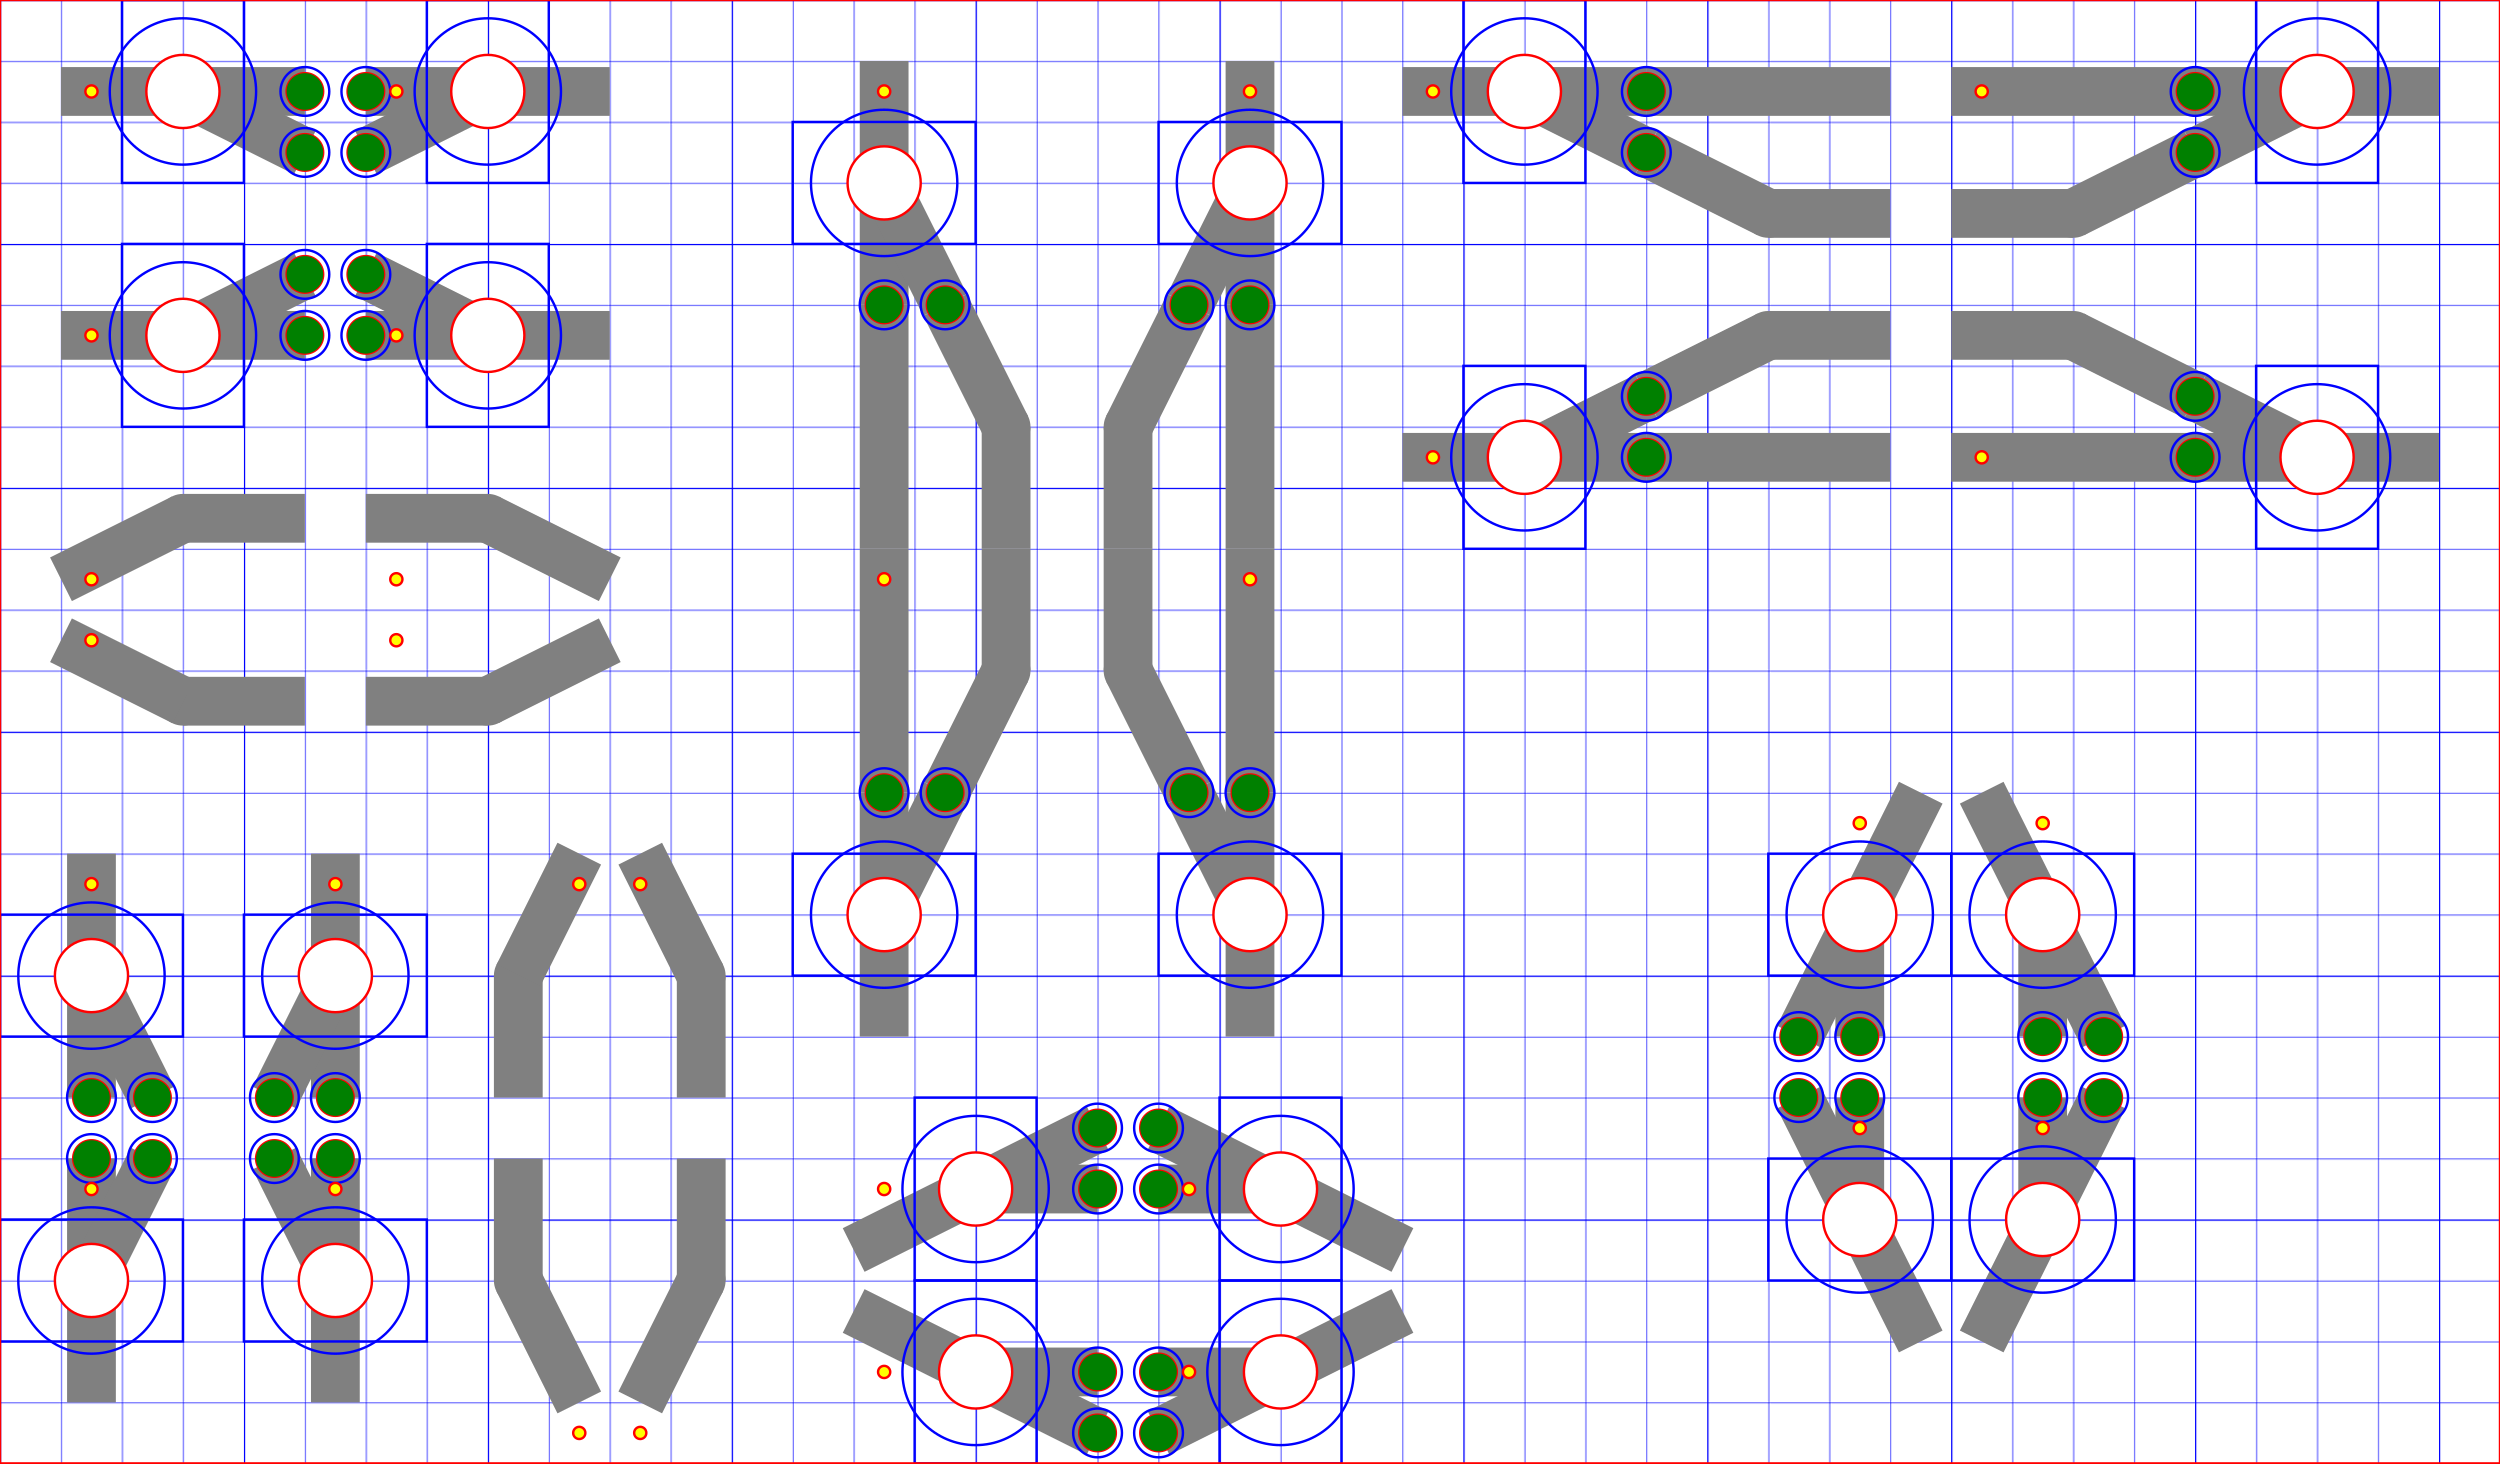
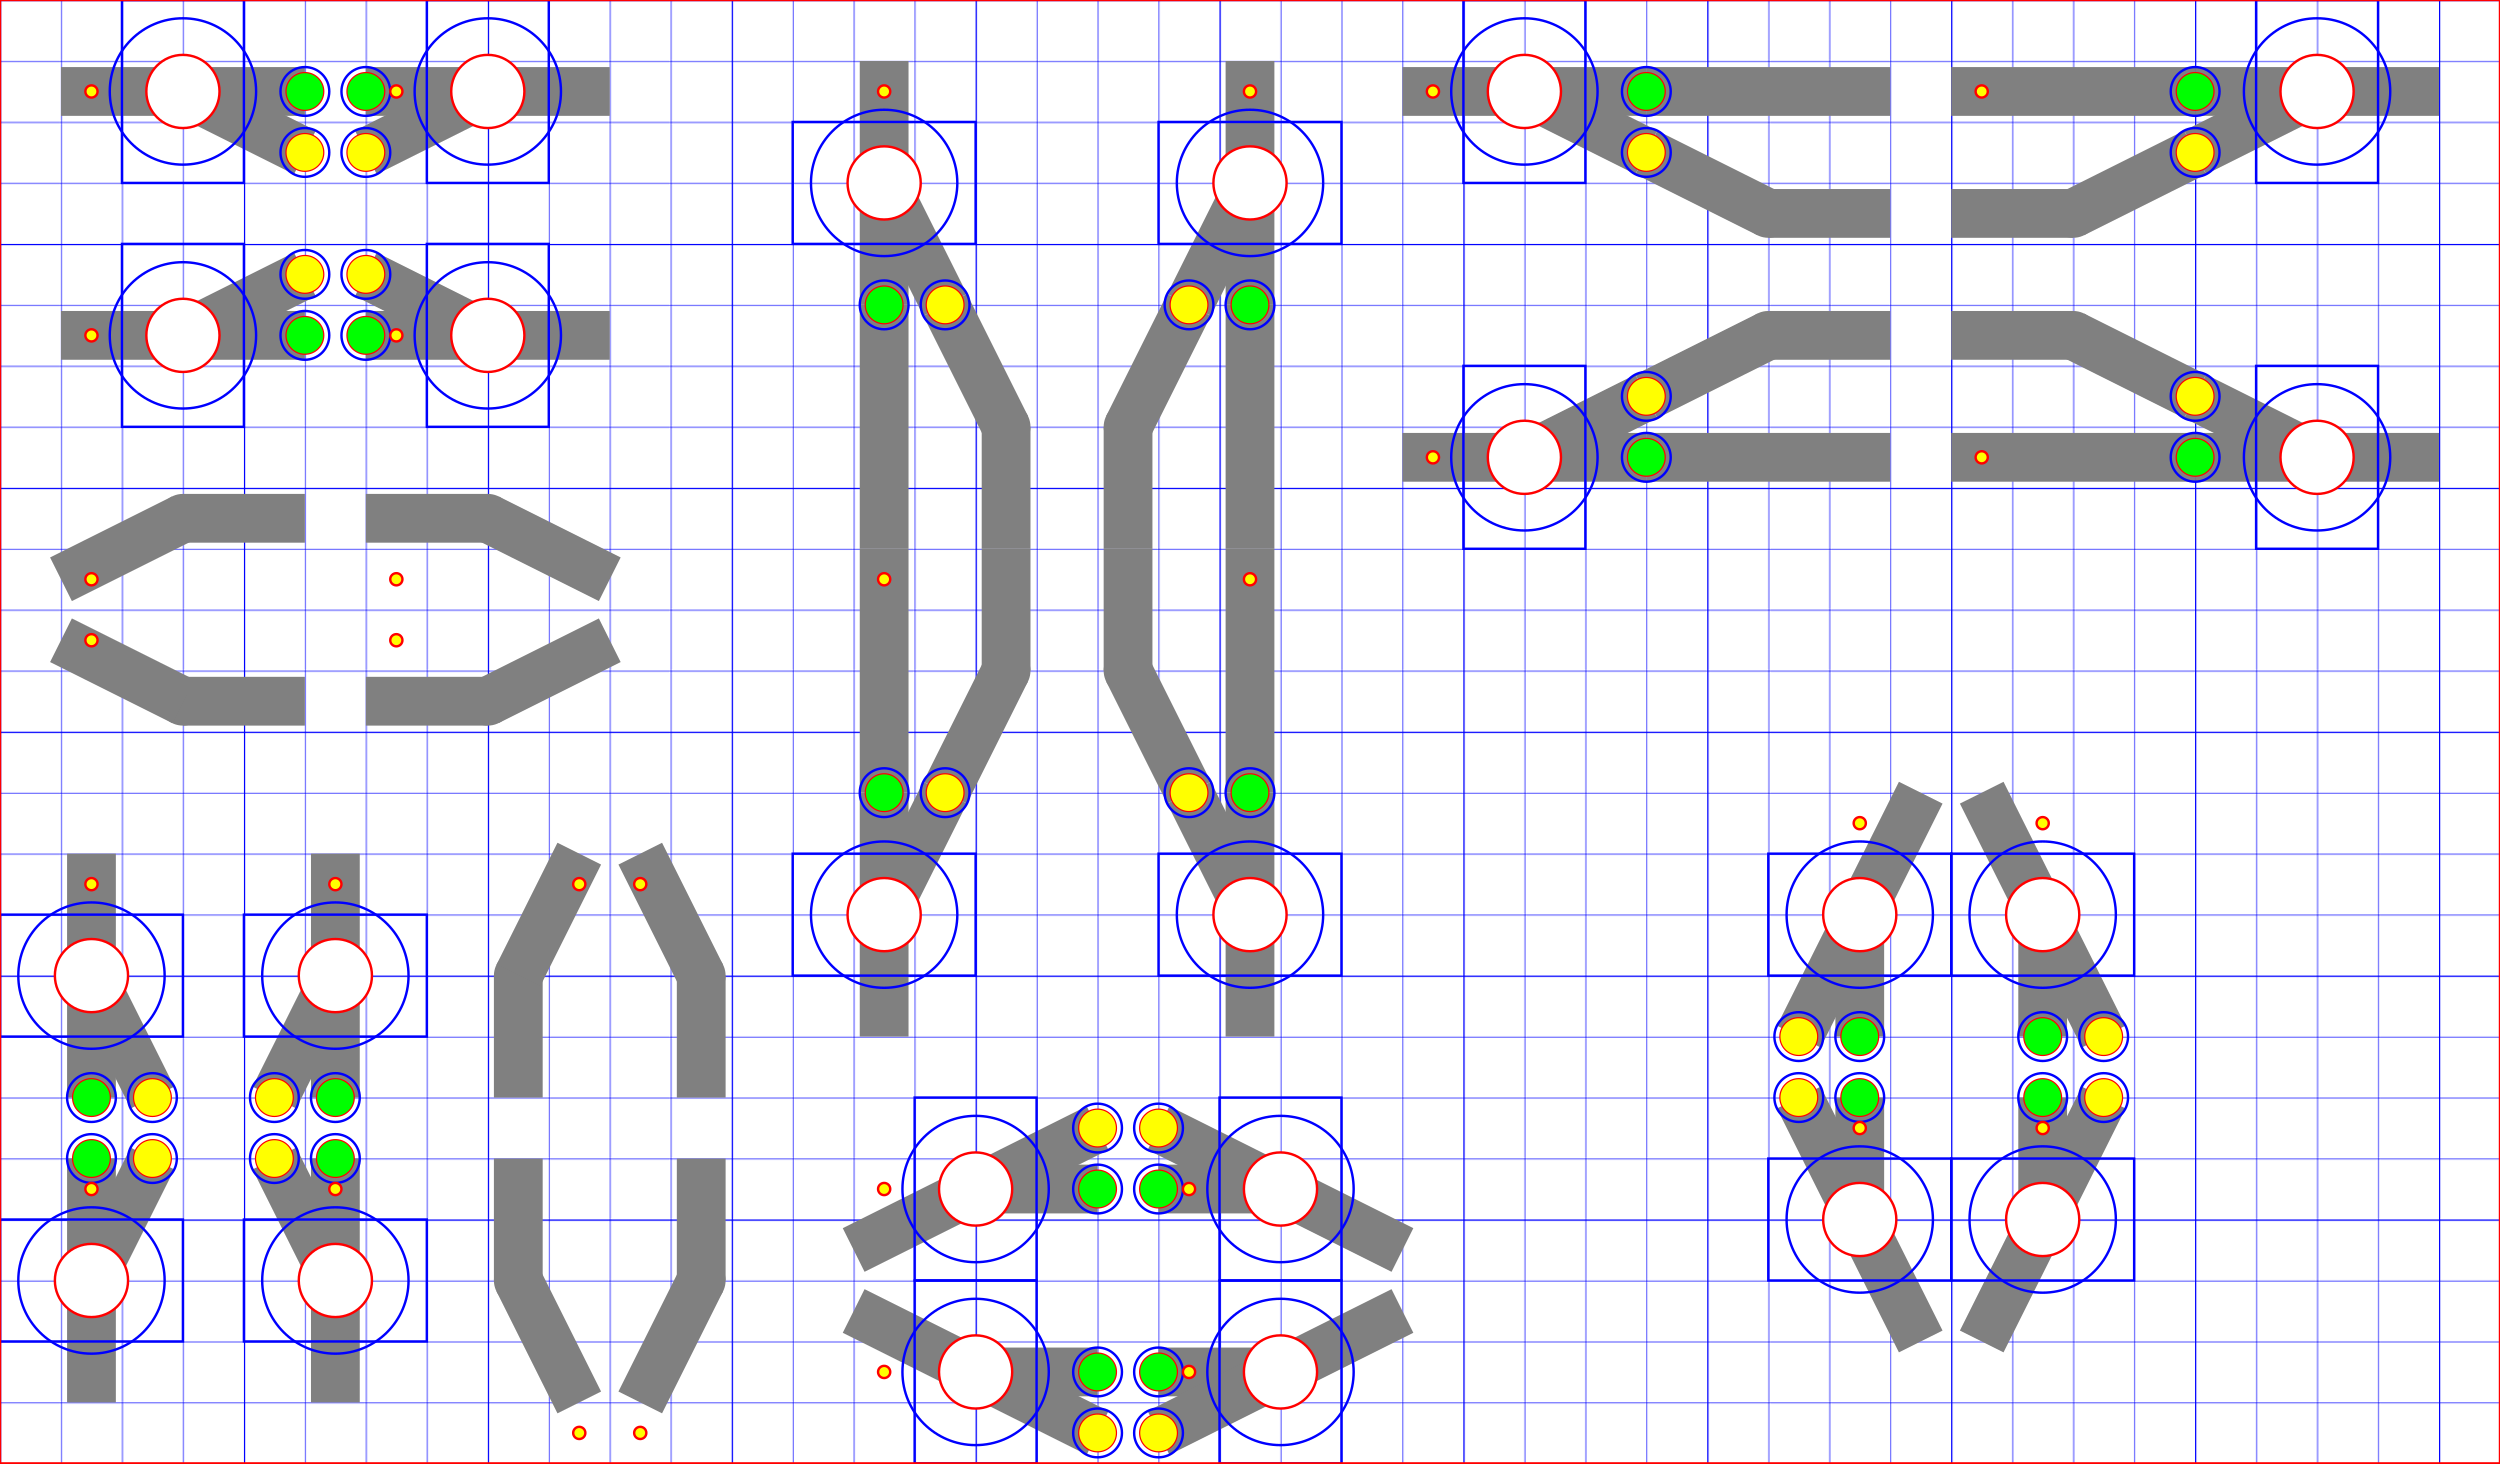
<svg xmlns="http://www.w3.org/2000/svg" baseProfile="full" height="12.0cm" version="1.1" viewBox="0,0,205,120" width="20.5cm">
  <defs>
    <pattern height="5" id="id3" patternUnits="userSpaceOnUse" width="5">
      <path d="M 5 0 L 0 0 0 5" fill="none" stroke="rgb(0%,0%,100%)" stroke-width="0.1" />
    </pattern>
    <pattern height="20" id="id4" patternUnits="userSpaceOnUse" width="20">
      <rect fill="url(#id3) none" height="20" width="20" x="0" y="0" />
      <path d="M 20 0 L 0 0 0 20" fill="none" stroke="rgb(0%,0%,100%)" stroke-width="0.2" />
    </pattern>
  </defs>
  <g>
    <rect fill="white" height="120" width="205" x="0" y="0" />
    <rect fill="url(#id4) none" height="120" width="205" x="0" y="0" />
  </g>
  <g>
+     <polyline fill="gray" points="24.106,20.711 14.106,25.711 15.894,29.289 25.894,24.289 24.106,20.711" stroke="none" />
    <polyline fill="gray" points="25,25.5 5,25.5 5,29.5 25,29.5 25,25.5" stroke="none" />
-     <polyline fill="gray" points="24.106,20.711 14.106,25.711 15.894,29.289 25.894,24.289 24.106,20.711" stroke="none" />
    <circle cx="15" cy="27.5" fill="white" r="3.0" />
+     <polyline fill="gray" points="25.894,10.711 15.894,5.711 14.106,9.289 24.106,14.289 25.894,10.711" stroke="none" />
    <polyline fill="gray" points="25,5.5 5,5.5 5,9.5 25,9.5 25,5.5" stroke="none" />
-     <polyline fill="gray" points="25.894,10.711 15.894,5.711 14.106,9.289 24.106,14.289 25.894,10.711" stroke="none" />
    <circle cx="15" cy="7.5" fill="white" r="3.0" />
+     <polyline fill="gray" points="29.106,24.289 39.106,29.289 40.894,25.711 30.894,20.711 29.106,24.289" stroke="none" />
    <polyline fill="gray" points="30,25.5 50,25.5 50,29.5 30,29.5 30,25.5" stroke="none" />
-     <polyline fill="gray" points="29.106,24.289 39.106,29.289 40.894,25.711 30.894,20.711 29.106,24.289" stroke="none" />
    <circle cx="40" cy="27.5" fill="white" r="3.0" />
+     <polyline fill="gray" points="30.894,14.289 40.894,9.289 39.106,5.711 29.106,10.711 30.894,14.289" stroke="none" />
    <polyline fill="gray" points="30,5.5 50,5.5 50,9.5 30,9.5 30,5.5" stroke="none" />
-     <polyline fill="gray" points="30.894,14.289 40.894,9.289 39.106,5.711 29.106,10.711 30.894,14.289" stroke="none" />
    <circle cx="40" cy="7.5" fill="white" r="3.0" />
    <circle cx="15" cy="42.5" fill="gray" r="2.0" />
    <polyline fill="gray" points="25,40.5 15,40.5 15,44.5 25,44.5 25,40.5" stroke="none" />
    <polyline fill="gray" points="14.106,40.711 4.106,45.711 5.894,49.289 15.894,44.289 14.106,40.711" stroke="none" />
    <circle cx="40" cy="42.5" fill="gray" r="2.0" />
    <polyline fill="gray" points="30,40.5 40,40.5 40,44.5 30,44.5 30,40.5" stroke="none" />
    <polyline fill="gray" points="39.106,44.289 49.106,49.289 50.894,45.711 40.894,40.711 39.106,44.289" stroke="none" />
    <circle cx="15" cy="57.5" fill="gray" r="2.0" />
    <polyline fill="gray" points="25,55.5 15,55.5 15,59.5 25,59.5 25,55.5" stroke="none" />
    <polyline fill="gray" points="15.894,55.711 5.894,50.711 4.106,54.289 14.106,59.289 15.894,55.711" stroke="none" />
    <circle cx="40" cy="57.5" fill="gray" r="2.0" />
    <polyline fill="gray" points="30,55.5 40,55.5 40,59.5 30,59.5 30,55.5" stroke="none" />
    <polyline fill="gray" points="40.894,59.289 50.894,54.289 49.106,50.711 39.106,55.711 40.894,59.289" stroke="none" />
+     <polyline fill="gray" points="14.289,89.106 9.289,79.106 5.711,80.894 10.711,90.894 14.289,89.106" stroke="none" />
    <polyline fill="gray" points="5.5,90 5.5,70 9.5,70 9.5,90 5.5,90" stroke="none" />
-     <polyline fill="gray" points="14.289,89.106 9.289,79.106 5.711,80.894 10.711,90.894 14.289,89.106" stroke="none" />
    <circle cx="7.5" cy="80" fill="white" r="3.0" />
+     <polyline fill="gray" points="24.289,90.894 29.289,80.894 25.711,79.106 20.711,89.106 24.289,90.894" stroke="none" />
    <polyline fill="gray" points="25.5,90 25.5,70 29.5,70 29.5,90 25.5,90" stroke="none" />
-     <polyline fill="gray" points="24.289,90.894 29.289,80.894 25.711,79.106 20.711,89.106 24.289,90.894" stroke="none" />
    <circle cx="27.5" cy="80" fill="white" r="3.0" />
+     <polyline fill="gray" points="10.711,94.106 5.711,104.106 9.289,105.894 14.289,95.894 10.711,94.106" stroke="none" />
    <polyline fill="gray" points="5.5,95 5.5,115 9.5,115 9.5,95 5.5,95" stroke="none" />
-     <polyline fill="gray" points="10.711,94.106 5.711,104.106 9.289,105.894 14.289,95.894 10.711,94.106" stroke="none" />
    <circle cx="7.5" cy="105" fill="white" r="3.0" />
+     <polyline fill="gray" points="20.711,95.894 25.711,105.894 29.289,104.106 24.289,94.106 20.711,95.894" stroke="none" />
    <polyline fill="gray" points="25.5,95 25.5,115 29.5,115 29.5,95 25.5,95" stroke="none" />
-     <polyline fill="gray" points="20.711,95.894 25.711,105.894 29.289,104.106 24.289,94.106 20.711,95.894" stroke="none" />
    <circle cx="27.5" cy="105" fill="white" r="3.0" />
    <circle cx="57.5" cy="105" fill="gray" r="2.0" />
    <polyline fill="gray" points="55.5,95 55.5,105 59.5,105 59.5,95 55.5,95" stroke="none" />
    <polyline fill="gray" points="55.711,104.106 50.711,114.106 54.289,115.894 59.289,105.894 55.711,104.106" stroke="none" />
    <circle cx="42.5" cy="105" fill="gray" r="2.0" />
    <polyline fill="gray" points="40.5,95 40.5,105 44.5,105 44.5,95 40.5,95" stroke="none" />
    <polyline fill="gray" points="40.711,105.894 45.711,115.894 49.289,114.106 44.289,104.106 40.711,105.894" stroke="none" />
    <circle cx="57.5" cy="80" fill="gray" r="2.0" />
    <polyline fill="gray" points="55.5,90 55.5,80 59.5,80 59.5,90 55.5,90" stroke="none" />
    <polyline fill="gray" points="59.289,79.106 54.289,69.106 50.711,70.894 55.711,80.894 59.289,79.106" stroke="none" />
    <circle cx="42.5" cy="80" fill="gray" r="2.0" />
    <polyline fill="gray" points="40.5,90 40.5,80 44.5,80 44.5,90 40.5,90" stroke="none" />
    <polyline fill="gray" points="44.289,80.894 49.289,70.894 45.711,69.106 40.711,79.106 44.289,80.894" stroke="none" />
+     <polyline fill="gray" points="79.289,24.106 74.289,14.106 70.711,15.894 75.711,25.894 79.289,24.106" stroke="none" />
    <polyline fill="gray" points="70.5,25 70.5,5 74.5,5 74.5,25 70.5,25" stroke="none" />
-     <polyline fill="gray" points="79.289,24.106 74.289,14.106 70.711,15.894 75.711,25.894 79.289,24.106" stroke="none" />
    <circle cx="72.5" cy="15" fill="white" r="3.0" />
    <circle cx="82.5" cy="35" fill="gray" r="2.0" />
    <polyline fill="gray" points="80.5,45 80.5,35 84.5,35 84.5,45 80.5,45" stroke="none" />
    <polyline fill="gray" points="84.289,34.106 79.289,24.106 75.711,25.894 80.711,35.894 84.289,34.106" stroke="none" />
    <polyline fill="gray" points="70.5,45 70.5,25 74.5,25 74.5,45 70.5,45" stroke="none" />
+     <polyline fill="gray" points="99.289,25.894 104.289,15.894 100.711,14.106 95.711,24.106 99.289,25.894" stroke="none" />
    <polyline fill="gray" points="100.5,25 100.5,5 104.5,5 104.5,25 100.5,25" stroke="none" />
-     <polyline fill="gray" points="99.289,25.894 104.289,15.894 100.711,14.106 95.711,24.106 99.289,25.894" stroke="none" />
    <circle cx="102.5" cy="15" fill="white" r="3.0" />
    <circle cx="92.5" cy="35" fill="gray" r="2.0" />
    <polyline fill="gray" points="90.5,45 90.5,35 94.5,35 94.5,45 90.5,45" stroke="none" />
    <polyline fill="gray" points="94.289,35.894 99.289,25.894 95.711,24.106 90.711,34.106 94.289,35.894" stroke="none" />
    <polyline fill="gray" points="100.5,45 100.5,25 104.5,25 104.5,45 100.5,45" stroke="none" />
+     <polyline fill="gray" points="75.711,64.106 70.711,74.106 74.289,75.894 79.289,65.894 75.711,64.106" stroke="none" />
    <polyline fill="gray" points="70.5,65 70.5,85 74.5,85 74.5,65 70.5,65" stroke="none" />
-     <polyline fill="gray" points="75.711,64.106 70.711,74.106 74.289,75.894 79.289,65.894 75.711,64.106" stroke="none" />
    <circle cx="72.5" cy="75" fill="white" r="3.0" />
    <circle cx="82.5" cy="55" fill="gray" r="2.0" />
    <polyline fill="gray" points="80.5,45 80.5,55 84.5,55 84.5,45 80.5,45" stroke="none" />
    <polyline fill="gray" points="80.711,54.106 75.711,64.106 79.289,65.894 84.289,55.894 80.711,54.106" stroke="none" />
    <polyline fill="gray" points="70.5,65 70.5,45 74.5,45 74.5,65 70.5,65" stroke="none" />
+     <polyline fill="gray" points="95.711,65.894 100.711,75.894 104.289,74.106 99.289,64.106 95.711,65.894" stroke="none" />
    <polyline fill="gray" points="100.5,65 100.5,85 104.5,85 104.5,65 100.5,65" stroke="none" />
-     <polyline fill="gray" points="95.711,65.894 100.711,75.894 104.289,74.106 99.289,64.106 95.711,65.894" stroke="none" />
    <circle cx="102.5" cy="75" fill="white" r="3.0" />
    <circle cx="92.5" cy="55" fill="gray" r="2.0" />
    <polyline fill="gray" points="90.5,45 90.5,55 94.5,55 94.5,45 90.5,45" stroke="none" />
    <polyline fill="gray" points="90.711,55.894 95.711,65.894 99.289,64.106 94.289,54.106 90.711,55.894" stroke="none" />
    <polyline fill="gray" points="100.5,65 100.5,45 104.5,45 104.5,65 100.5,65" stroke="none" />
+     <polyline fill="gray" points="135.894,10.711 125.894,5.711 124.106,9.289 134.106,14.289 135.894,10.711" stroke="none" />
    <polyline fill="gray" points="135,5.5 115,5.5 115,9.5 135,9.5 135,5.5" stroke="none" />
-     <polyline fill="gray" points="135.894,10.711 125.894,5.711 124.106,9.289 134.106,14.289 135.894,10.711" stroke="none" />
    <circle cx="125" cy="7.5" fill="white" r="3.0" />
    <circle cx="145" cy="17.5" fill="gray" r="2.0" />
    <polyline fill="gray" points="155,15.5 145,15.5 145,19.5 155,19.5 155,15.5" stroke="none" />
    <polyline fill="gray" points="145.894,15.711 135.894,10.711 134.106,14.289 144.106,19.289 145.894,15.711" stroke="none" />
    <polyline fill="gray" points="155,5.5 135,5.5 135,9.5 155,9.5 155,5.5" stroke="none" />
+     <polyline fill="gray" points="180.894,14.289 190.894,9.289 189.106,5.711 179.106,10.711 180.894,14.289" stroke="none" />
    <polyline fill="gray" points="180,5.5 200,5.5 200,9.5 180,9.5 180,5.5" stroke="none" />
-     <polyline fill="gray" points="180.894,14.289 190.894,9.289 189.106,5.711 179.106,10.711 180.894,14.289" stroke="none" />
    <circle cx="190" cy="7.5" fill="white" r="3.0" />
    <circle cx="170" cy="17.5" fill="gray" r="2.0" />
    <polyline fill="gray" points="160,15.5 170,15.5 170,19.5 160,19.5 160,15.5" stroke="none" />
    <polyline fill="gray" points="170.894,19.289 180.894,14.289 179.106,10.711 169.106,15.711 170.894,19.289" stroke="none" />
    <polyline fill="gray" points="180,5.5 160,5.5 160,9.5 180,9.5 180,5.5" stroke="none" />
+     <polyline fill="gray" points="134.106,30.711 124.106,35.711 125.894,39.289 135.894,34.289 134.106,30.711" stroke="none" />
    <polyline fill="gray" points="135,35.5 115,35.5 115,39.5 135,39.5 135,35.5" stroke="none" />
-     <polyline fill="gray" points="134.106,30.711 124.106,35.711 125.894,39.289 135.894,34.289 134.106,30.711" stroke="none" />
    <circle cx="125" cy="37.5" fill="white" r="3.0" />
    <circle cx="145" cy="27.5" fill="gray" r="2.0" />
    <polyline fill="gray" points="155,25.5 145,25.5 145,29.5 155,29.5 155,25.5" stroke="none" />
    <polyline fill="gray" points="144.106,25.711 134.106,30.711 135.894,34.289 145.894,29.289 144.106,25.711" stroke="none" />
    <polyline fill="gray" points="155,35.5 135,35.5 135,39.5 155,39.5 155,35.5" stroke="none" />
+     <polyline fill="gray" points="179.106,34.289 189.106,39.289 190.894,35.711 180.894,30.711 179.106,34.289" stroke="none" />
    <polyline fill="gray" points="180,35.5 200,35.5 200,39.5 180,39.5 180,35.5" stroke="none" />
-     <polyline fill="gray" points="179.106,34.289 189.106,39.289 190.894,35.711 180.894,30.711 179.106,34.289" stroke="none" />
    <circle cx="190" cy="37.5" fill="white" r="3.0" />
    <circle cx="170" cy="27.5" fill="gray" r="2.0" />
    <polyline fill="gray" points="160,25.5 170,25.5 170,29.5 160,29.5 160,25.5" stroke="none" />
    <polyline fill="gray" points="169.106,29.289 179.106,34.289 180.894,30.711 170.894,25.711 169.106,29.289" stroke="none" />
    <polyline fill="gray" points="180,35.5 160,35.5 160,39.5 180,39.5 180,35.5" stroke="none" />
+     <polyline fill="gray" points="90,95.5 80,95.5 80,99.5 90,99.5 90,95.5" stroke="none" />
    <polyline fill="gray" points="89.106,90.711 69.106,100.711 70.894,104.289 90.894,94.289 89.106,90.711" stroke="none" />
-     <polyline fill="gray" points="90,95.5 80,95.5 80,99.5 90,99.5 90,95.5" stroke="none" />
    <circle cx="80" cy="97.5" fill="white" r="3.0" />
+     <polyline fill="gray" points="95,95.5 105,95.5 105,99.5 95,99.5 95,95.5" stroke="none" />
    <polyline fill="gray" points="94.106,94.289 114.106,104.289 115.894,100.711 95.894,90.711 94.106,94.289" stroke="none" />
-     <polyline fill="gray" points="95,95.5 105,95.5 105,99.5 95,99.5 95,95.5" stroke="none" />
    <circle cx="105" cy="97.5" fill="white" r="3.0" />
+     <polyline fill="gray" points="90,110.5 80,110.5 80,114.5 90,114.5 90,110.5" stroke="none" />
    <polyline fill="gray" points="90.894,115.711 70.894,105.711 69.106,109.289 89.106,119.289 90.894,115.711" stroke="none" />
-     <polyline fill="gray" points="90,110.5 80,110.5 80,114.5 90,114.5 90,110.5" stroke="none" />
    <circle cx="80" cy="112.5" fill="white" r="3.0" />
+     <polyline fill="gray" points="95,110.5 105,110.5 105,114.5 95,114.5 95,110.5" stroke="none" />
    <polyline fill="gray" points="95.894,119.289 115.894,109.289 114.106,105.711 94.106,115.711 95.894,119.289" stroke="none" />
-     <polyline fill="gray" points="95,110.5 105,110.5 105,114.5 95,114.5 95,110.5" stroke="none" />
    <circle cx="105" cy="112.5" fill="white" r="3.0" />
+     <polyline fill="gray" points="150.5,85 150.5,75 154.5,75 154.5,85 150.5,85" stroke="none" />
    <polyline fill="gray" points="149.289,85.894 159.289,65.894 155.711,64.106 145.711,84.106 149.289,85.894" stroke="none" />
-     <polyline fill="gray" points="150.5,85 150.5,75 154.5,75 154.5,85 150.5,85" stroke="none" />
    <circle cx="152.5" cy="75" fill="white" r="3.0" />
+     <polyline fill="gray" points="165.5,85 165.5,75 169.5,75 169.5,85 165.5,85" stroke="none" />
    <polyline fill="gray" points="174.289,84.106 164.289,64.106 160.711,65.894 170.711,85.894 174.289,84.106" stroke="none" />
-     <polyline fill="gray" points="165.5,85 165.5,75 169.5,75 169.5,85 165.5,85" stroke="none" />
    <circle cx="167.5" cy="75" fill="white" r="3.0" />
+     <polyline fill="gray" points="150.5,90 150.5,100 154.5,100 154.5,90 150.5,90" stroke="none" />
    <polyline fill="gray" points="145.711,90.894 155.711,110.894 159.289,109.106 149.289,89.106 145.711,90.894" stroke="none" />
-     <polyline fill="gray" points="150.5,90 150.5,100 154.5,100 154.5,90 150.5,90" stroke="none" />
    <circle cx="152.5" cy="100" fill="white" r="3.0" />
+     <polyline fill="gray" points="165.5,90 165.5,100 169.5,100 169.5,90 165.5,90" stroke="none" />
    <polyline fill="gray" points="170.711,89.106 160.711,109.106 164.289,110.894 174.289,90.894 170.711,89.106" stroke="none" />
-     <polyline fill="gray" points="165.5,90 165.5,100 169.5,100 169.5,90 165.5,90" stroke="none" />
    <circle cx="167.5" cy="100" fill="white" r="3.0" />
  </g>
  <g>
    <circle cx="15" cy="27.5" fill="none" r="3.0" stroke="red" stroke-width="0.2" />
    <circle cx="15" cy="27.5" fill="none" r="6.0" stroke="blue" stroke-width="0.2" />
    <rect fill="none" height="15" stroke="blue" stroke-width="0.2" width="10" x="10" y="20.0" />
    <circle cx="25" cy="27.5" fill="none" r="1.5" stroke="red" stroke-width="0.2" />
    <circle cx="25" cy="27.5" fill="none" r="2.0" stroke="blue" stroke-width="0.2" />
    <circle cx="25" cy="22.5" fill="none" r="1.5" stroke="red" stroke-width="0.2" />
    <circle cx="25" cy="22.5" fill="none" r="2.0" stroke="blue" stroke-width="0.2" />
    <circle cx="15" cy="7.5" fill="none" r="3.0" stroke="red" stroke-width="0.2" />
    <circle cx="15" cy="7.5" fill="none" r="6.0" stroke="blue" stroke-width="0.2" />
    <rect fill="none" height="15" stroke="blue" stroke-width="0.2" width="10" x="10" y="0.0" />
    <circle cx="25" cy="7.5" fill="none" r="1.5" stroke="red" stroke-width="0.2" />
    <circle cx="25" cy="7.5" fill="none" r="2.0" stroke="blue" stroke-width="0.2" />
    <circle cx="25" cy="12.5" fill="none" r="1.5" stroke="red" stroke-width="0.2" />
    <circle cx="25" cy="12.5" fill="none" r="2.0" stroke="blue" stroke-width="0.2" />
    <circle cx="40" cy="27.5" fill="none" r="3.0" stroke="red" stroke-width="0.2" />
    <circle cx="40" cy="27.5" fill="none" r="6.0" stroke="blue" stroke-width="0.2" />
    <rect fill="none" height="15" stroke="blue" stroke-width="0.2" width="10" x="35" y="20.0" />
    <circle cx="30" cy="27.5" fill="none" r="1.5" stroke="red" stroke-width="0.2" />
    <circle cx="30" cy="27.5" fill="none" r="2.0" stroke="blue" stroke-width="0.2" />
    <circle cx="30" cy="22.5" fill="none" r="1.5" stroke="red" stroke-width="0.2" />
    <circle cx="30" cy="22.5" fill="none" r="2.0" stroke="blue" stroke-width="0.2" />
    <circle cx="40" cy="7.5" fill="none" r="3.0" stroke="red" stroke-width="0.2" />
    <circle cx="40" cy="7.5" fill="none" r="6.0" stroke="blue" stroke-width="0.2" />
    <rect fill="none" height="15" stroke="blue" stroke-width="0.2" width="10" x="35" y="0.0" />
    <circle cx="30" cy="7.5" fill="none" r="1.5" stroke="red" stroke-width="0.2" />
    <circle cx="30" cy="7.5" fill="none" r="2.0" stroke="blue" stroke-width="0.2" />
    <circle cx="30" cy="12.5" fill="none" r="1.5" stroke="red" stroke-width="0.2" />
    <circle cx="30" cy="12.5" fill="none" r="2.0" stroke="blue" stroke-width="0.2" />
    <circle cx="7.5" cy="80" fill="none" r="3.0" stroke="red" stroke-width="0.2" />
    <circle cx="7.5" cy="80" fill="none" r="6.0" stroke="blue" stroke-width="0.2" />
    <rect fill="none" height="10" stroke="blue" stroke-width="0.2" width="15" x="0.0" y="75" />
    <circle cx="7.5" cy="90" fill="none" r="1.5" stroke="red" stroke-width="0.2" />
    <circle cx="7.5" cy="90" fill="none" r="2.0" stroke="blue" stroke-width="0.2" />
    <circle cx="12.5" cy="90" fill="none" r="1.5" stroke="red" stroke-width="0.2" />
    <circle cx="12.5" cy="90" fill="none" r="2.0" stroke="blue" stroke-width="0.2" />
    <circle cx="27.5" cy="80" fill="none" r="3.0" stroke="red" stroke-width="0.2" />
    <circle cx="27.5" cy="80" fill="none" r="6.0" stroke="blue" stroke-width="0.2" />
    <rect fill="none" height="10" stroke="blue" stroke-width="0.2" width="15" x="20.0" y="75" />
    <circle cx="27.5" cy="90" fill="none" r="1.5" stroke="red" stroke-width="0.2" />
    <circle cx="27.5" cy="90" fill="none" r="2.0" stroke="blue" stroke-width="0.2" />
    <circle cx="22.5" cy="90" fill="none" r="1.5" stroke="red" stroke-width="0.2" />
    <circle cx="22.5" cy="90" fill="none" r="2.0" stroke="blue" stroke-width="0.2" />
    <circle cx="7.5" cy="105" fill="none" r="3.0" stroke="red" stroke-width="0.2" />
    <circle cx="7.5" cy="105" fill="none" r="6.0" stroke="blue" stroke-width="0.2" />
    <rect fill="none" height="10" stroke="blue" stroke-width="0.2" width="15" x="0.0" y="100" />
    <circle cx="7.5" cy="95" fill="none" r="1.5" stroke="red" stroke-width="0.2" />
    <circle cx="7.5" cy="95" fill="none" r="2.0" stroke="blue" stroke-width="0.2" />
    <circle cx="12.5" cy="95" fill="none" r="1.5" stroke="red" stroke-width="0.2" />
    <circle cx="12.5" cy="95" fill="none" r="2.0" stroke="blue" stroke-width="0.2" />
    <circle cx="27.5" cy="105" fill="none" r="3.0" stroke="red" stroke-width="0.2" />
    <circle cx="27.5" cy="105" fill="none" r="6.0" stroke="blue" stroke-width="0.2" />
    <rect fill="none" height="10" stroke="blue" stroke-width="0.2" width="15" x="20.0" y="100" />
    <circle cx="27.5" cy="95" fill="none" r="1.5" stroke="red" stroke-width="0.2" />
    <circle cx="27.5" cy="95" fill="none" r="2.0" stroke="blue" stroke-width="0.2" />
    <circle cx="22.5" cy="95" fill="none" r="1.5" stroke="red" stroke-width="0.2" />
    <circle cx="22.5" cy="95" fill="none" r="2.0" stroke="blue" stroke-width="0.2" />
    <circle cx="72.5" cy="15" fill="none" r="3.0" stroke="red" stroke-width="0.2" />
    <circle cx="72.5" cy="15" fill="none" r="6.0" stroke="blue" stroke-width="0.2" />
    <rect fill="none" height="10" stroke="blue" stroke-width="0.2" width="15" x="65.0" y="10" />
    <circle cx="72.5" cy="25" fill="none" r="1.5" stroke="red" stroke-width="0.2" />
    <circle cx="72.5" cy="25" fill="none" r="2.0" stroke="blue" stroke-width="0.2" />
    <circle cx="77.5" cy="25" fill="none" r="1.5" stroke="red" stroke-width="0.2" />
    <circle cx="77.5" cy="25" fill="none" r="2.0" stroke="blue" stroke-width="0.2" />
    <circle cx="102.5" cy="15" fill="none" r="3.0" stroke="red" stroke-width="0.2" />
    <circle cx="102.5" cy="15" fill="none" r="6.0" stroke="blue" stroke-width="0.2" />
    <rect fill="none" height="10" stroke="blue" stroke-width="0.2" width="15" x="95.0" y="10" />
    <circle cx="102.5" cy="25" fill="none" r="1.5" stroke="red" stroke-width="0.2" />
    <circle cx="102.5" cy="25" fill="none" r="2.0" stroke="blue" stroke-width="0.2" />
    <circle cx="97.5" cy="25" fill="none" r="1.5" stroke="red" stroke-width="0.2" />
    <circle cx="97.5" cy="25" fill="none" r="2.0" stroke="blue" stroke-width="0.2" />
    <circle cx="72.5" cy="75" fill="none" r="3.0" stroke="red" stroke-width="0.2" />
    <circle cx="72.5" cy="75" fill="none" r="6.0" stroke="blue" stroke-width="0.2" />
    <rect fill="none" height="10" stroke="blue" stroke-width="0.2" width="15" x="65.0" y="70" />
    <circle cx="72.5" cy="65" fill="none" r="1.5" stroke="red" stroke-width="0.2" />
    <circle cx="72.5" cy="65" fill="none" r="2.0" stroke="blue" stroke-width="0.2" />
    <circle cx="77.5" cy="65" fill="none" r="1.5" stroke="red" stroke-width="0.2" />
    <circle cx="77.5" cy="65" fill="none" r="2.0" stroke="blue" stroke-width="0.2" />
    <circle cx="102.5" cy="75" fill="none" r="3.0" stroke="red" stroke-width="0.2" />
    <circle cx="102.5" cy="75" fill="none" r="6.0" stroke="blue" stroke-width="0.2" />
    <rect fill="none" height="10" stroke="blue" stroke-width="0.2" width="15" x="95.0" y="70" />
    <circle cx="102.5" cy="65" fill="none" r="1.5" stroke="red" stroke-width="0.2" />
    <circle cx="102.5" cy="65" fill="none" r="2.0" stroke="blue" stroke-width="0.2" />
    <circle cx="97.5" cy="65" fill="none" r="1.5" stroke="red" stroke-width="0.2" />
    <circle cx="97.5" cy="65" fill="none" r="2.0" stroke="blue" stroke-width="0.2" />
    <circle cx="125" cy="7.5" fill="none" r="3.0" stroke="red" stroke-width="0.2" />
    <circle cx="125" cy="7.5" fill="none" r="6.0" stroke="blue" stroke-width="0.2" />
    <rect fill="none" height="15" stroke="blue" stroke-width="0.2" width="10" x="120" y="0.0" />
    <circle cx="135" cy="7.5" fill="none" r="1.5" stroke="red" stroke-width="0.2" />
    <circle cx="135" cy="7.5" fill="none" r="2.0" stroke="blue" stroke-width="0.2" />
    <circle cx="135" cy="12.5" fill="none" r="1.5" stroke="red" stroke-width="0.2" />
    <circle cx="135" cy="12.5" fill="none" r="2.0" stroke="blue" stroke-width="0.2" />
    <circle cx="190" cy="7.5" fill="none" r="3.0" stroke="red" stroke-width="0.2" />
    <circle cx="190" cy="7.5" fill="none" r="6.0" stroke="blue" stroke-width="0.2" />
    <rect fill="none" height="15" stroke="blue" stroke-width="0.2" width="10" x="185" y="0.0" />
    <circle cx="180" cy="7.5" fill="none" r="1.5" stroke="red" stroke-width="0.2" />
    <circle cx="180" cy="7.5" fill="none" r="2.0" stroke="blue" stroke-width="0.2" />
    <circle cx="180" cy="12.5" fill="none" r="1.5" stroke="red" stroke-width="0.2" />
    <circle cx="180" cy="12.5" fill="none" r="2.0" stroke="blue" stroke-width="0.2" />
    <circle cx="125" cy="37.5" fill="none" r="3.0" stroke="red" stroke-width="0.2" />
    <circle cx="125" cy="37.5" fill="none" r="6.0" stroke="blue" stroke-width="0.2" />
    <rect fill="none" height="15" stroke="blue" stroke-width="0.2" width="10" x="120" y="30.0" />
    <circle cx="135" cy="37.5" fill="none" r="1.5" stroke="red" stroke-width="0.2" />
    <circle cx="135" cy="37.5" fill="none" r="2.0" stroke="blue" stroke-width="0.2" />
    <circle cx="135" cy="32.5" fill="none" r="1.5" stroke="red" stroke-width="0.2" />
    <circle cx="135" cy="32.5" fill="none" r="2.0" stroke="blue" stroke-width="0.2" />
    <circle cx="190" cy="37.5" fill="none" r="3.0" stroke="red" stroke-width="0.2" />
    <circle cx="190" cy="37.5" fill="none" r="6.0" stroke="blue" stroke-width="0.2" />
    <rect fill="none" height="15" stroke="blue" stroke-width="0.2" width="10" x="185" y="30.0" />
    <circle cx="180" cy="37.5" fill="none" r="1.5" stroke="red" stroke-width="0.2" />
    <circle cx="180" cy="37.5" fill="none" r="2.0" stroke="blue" stroke-width="0.2" />
    <circle cx="180" cy="32.5" fill="none" r="1.5" stroke="red" stroke-width="0.2" />
    <circle cx="180" cy="32.5" fill="none" r="2.0" stroke="blue" stroke-width="0.2" />
    <circle cx="80" cy="97.5" fill="none" r="3.0" stroke="red" stroke-width="0.2" />
    <circle cx="80" cy="97.5" fill="none" r="6.0" stroke="blue" stroke-width="0.2" />
    <rect fill="none" height="15" stroke="blue" stroke-width="0.2" width="10" x="75" y="90.0" />
    <circle cx="90" cy="92.5" fill="none" r="1.5" stroke="red" stroke-width="0.2" />
    <circle cx="90" cy="92.5" fill="none" r="2.0" stroke="blue" stroke-width="0.2" />
    <circle cx="90" cy="97.5" fill="none" r="1.5" stroke="red" stroke-width="0.2" />
    <circle cx="90" cy="97.5" fill="none" r="2.0" stroke="blue" stroke-width="0.2" />
    <circle cx="105" cy="97.5" fill="none" r="3.0" stroke="red" stroke-width="0.2" />
    <circle cx="105" cy="97.5" fill="none" r="6.0" stroke="blue" stroke-width="0.2" />
    <rect fill="none" height="15" stroke="blue" stroke-width="0.2" width="10" x="100" y="90.0" />
    <circle cx="95" cy="92.5" fill="none" r="1.5" stroke="red" stroke-width="0.2" />
    <circle cx="95" cy="92.5" fill="none" r="2.0" stroke="blue" stroke-width="0.2" />
    <circle cx="95" cy="97.5" fill="none" r="1.5" stroke="red" stroke-width="0.2" />
    <circle cx="95" cy="97.5" fill="none" r="2.0" stroke="blue" stroke-width="0.2" />
    <circle cx="80" cy="112.5" fill="none" r="3.0" stroke="red" stroke-width="0.2" />
    <circle cx="80" cy="112.5" fill="none" r="6.0" stroke="blue" stroke-width="0.2" />
    <rect fill="none" height="15" stroke="blue" stroke-width="0.2" width="10" x="75" y="105.0" />
    <circle cx="90" cy="117.5" fill="none" r="1.5" stroke="red" stroke-width="0.2" />
    <circle cx="90" cy="117.5" fill="none" r="2.0" stroke="blue" stroke-width="0.2" />
    <circle cx="90" cy="112.5" fill="none" r="1.5" stroke="red" stroke-width="0.2" />
    <circle cx="90" cy="112.5" fill="none" r="2.0" stroke="blue" stroke-width="0.2" />
    <circle cx="105" cy="112.5" fill="none" r="3.0" stroke="red" stroke-width="0.2" />
    <circle cx="105" cy="112.5" fill="none" r="6.0" stroke="blue" stroke-width="0.2" />
    <rect fill="none" height="15" stroke="blue" stroke-width="0.2" width="10" x="100" y="105.0" />
    <circle cx="95" cy="117.5" fill="none" r="1.5" stroke="red" stroke-width="0.2" />
    <circle cx="95" cy="117.5" fill="none" r="2.0" stroke="blue" stroke-width="0.2" />
    <circle cx="95" cy="112.5" fill="none" r="1.5" stroke="red" stroke-width="0.2" />
    <circle cx="95" cy="112.5" fill="none" r="2.0" stroke="blue" stroke-width="0.2" />
    <circle cx="152.5" cy="75" fill="none" r="3.0" stroke="red" stroke-width="0.2" />
    <circle cx="152.5" cy="75" fill="none" r="6.0" stroke="blue" stroke-width="0.2" />
    <rect fill="none" height="10" stroke="blue" stroke-width="0.2" width="15" x="145.0" y="70" />
    <circle cx="147.5" cy="85" fill="none" r="1.5" stroke="red" stroke-width="0.2" />
    <circle cx="147.5" cy="85" fill="none" r="2.0" stroke="blue" stroke-width="0.2" />
    <circle cx="152.5" cy="85" fill="none" r="1.5" stroke="red" stroke-width="0.2" />
    <circle cx="152.5" cy="85" fill="none" r="2.0" stroke="blue" stroke-width="0.2" />
    <circle cx="167.5" cy="75" fill="none" r="3.0" stroke="red" stroke-width="0.2" />
    <circle cx="167.5" cy="75" fill="none" r="6.0" stroke="blue" stroke-width="0.2" />
    <rect fill="none" height="10" stroke="blue" stroke-width="0.2" width="15" x="160.0" y="70" />
    <circle cx="172.5" cy="85" fill="none" r="1.5" stroke="red" stroke-width="0.2" />
    <circle cx="172.5" cy="85" fill="none" r="2.0" stroke="blue" stroke-width="0.2" />
    <circle cx="167.5" cy="85" fill="none" r="1.5" stroke="red" stroke-width="0.2" />
    <circle cx="167.5" cy="85" fill="none" r="2.0" stroke="blue" stroke-width="0.2" />
    <circle cx="152.5" cy="100" fill="none" r="3.0" stroke="red" stroke-width="0.2" />
    <circle cx="152.5" cy="100" fill="none" r="6.0" stroke="blue" stroke-width="0.2" />
    <rect fill="none" height="10" stroke="blue" stroke-width="0.2" width="15" x="145.0" y="95" />
    <circle cx="147.5" cy="90" fill="none" r="1.5" stroke="red" stroke-width="0.2" />
    <circle cx="147.5" cy="90" fill="none" r="2.0" stroke="blue" stroke-width="0.2" />
    <circle cx="152.5" cy="90" fill="none" r="1.5" stroke="red" stroke-width="0.2" />
    <circle cx="152.5" cy="90" fill="none" r="2.0" stroke="blue" stroke-width="0.2" />
    <circle cx="167.5" cy="100" fill="none" r="3.0" stroke="red" stroke-width="0.2" />
    <circle cx="167.5" cy="100" fill="none" r="6.0" stroke="blue" stroke-width="0.2" />
    <rect fill="none" height="10" stroke="blue" stroke-width="0.2" width="15" x="160.0" y="95" />
    <circle cx="172.5" cy="90" fill="none" r="1.5" stroke="red" stroke-width="0.2" />
    <circle cx="172.5" cy="90" fill="none" r="2.0" stroke="blue" stroke-width="0.2" />
    <circle cx="167.5" cy="90" fill="none" r="1.5" stroke="red" stroke-width="0.2" />
    <circle cx="167.5" cy="90" fill="none" r="2.0" stroke="blue" stroke-width="0.2" />
  </g>
  <g>
    <circle cx="7.5" cy="27.5" fill="yellow" r="0.5" stroke="red" stroke-width="0.2" />
    <circle cx="7.5" cy="7.5" fill="yellow" r="0.5" stroke="red" stroke-width="0.2" />
    <circle cx="32.5" cy="27.5" fill="yellow" r="0.5" stroke="red" stroke-width="0.2" />
    <circle cx="32.5" cy="7.5" fill="yellow" r="0.5" stroke="red" stroke-width="0.2" />
    <circle cx="7.5" cy="47.5" fill="yellow" r="0.5" stroke="red" stroke-width="0.2" />
    <circle cx="32.5" cy="47.5" fill="yellow" r="0.5" stroke="red" stroke-width="0.2" />
    <circle cx="7.5" cy="52.5" fill="yellow" r="0.5" stroke="red" stroke-width="0.2" />
    <circle cx="32.5" cy="52.5" fill="yellow" r="0.5" stroke="red" stroke-width="0.2" />
    <circle cx="7.5" cy="72.5" fill="yellow" r="0.5" stroke="red" stroke-width="0.2" />
    <circle cx="27.5" cy="72.5" fill="yellow" r="0.5" stroke="red" stroke-width="0.2" />
    <circle cx="7.5" cy="97.5" fill="yellow" r="0.5" stroke="red" stroke-width="0.2" />
    <circle cx="27.5" cy="97.5" fill="yellow" r="0.5" stroke="red" stroke-width="0.2" />
    <circle cx="52.5" cy="117.5" fill="yellow" r="0.5" stroke="red" stroke-width="0.2" />
    <circle cx="47.5" cy="117.5" fill="yellow" r="0.5" stroke="red" stroke-width="0.2" />
    <circle cx="52.5" cy="72.5" fill="yellow" r="0.5" stroke="red" stroke-width="0.2" />
    <circle cx="47.5" cy="72.5" fill="yellow" r="0.5" stroke="red" stroke-width="0.2" />
    <circle cx="72.5" cy="7.5" fill="yellow" r="0.5" stroke="red" stroke-width="0.2" />
    <circle cx="102.5" cy="7.5" fill="yellow" r="0.5" stroke="red" stroke-width="0.2" />
    <circle cx="72.5" cy="47.5" fill="yellow" r="0.5" stroke="red" stroke-width="0.2" />
    <circle cx="102.5" cy="47.5" fill="yellow" r="0.5" stroke="red" stroke-width="0.2" />
    <circle cx="117.5" cy="7.5" fill="yellow" r="0.5" stroke="red" stroke-width="0.2" />
    <circle cx="162.5" cy="7.5" fill="yellow" r="0.5" stroke="red" stroke-width="0.2" />
    <circle cx="117.5" cy="37.5" fill="yellow" r="0.5" stroke="red" stroke-width="0.2" />
    <circle cx="162.5" cy="37.5" fill="yellow" r="0.5" stroke="red" stroke-width="0.2" />
    <circle cx="72.5" cy="97.5" fill="yellow" r="0.5" stroke="red" stroke-width="0.2" />
    <circle cx="97.5" cy="97.5" fill="yellow" r="0.5" stroke="red" stroke-width="0.2" />
    <circle cx="72.5" cy="112.5" fill="yellow" r="0.5" stroke="red" stroke-width="0.2" />
    <circle cx="97.5" cy="112.5" fill="yellow" r="0.5" stroke="red" stroke-width="0.2" />
    <circle cx="152.5" cy="67.5" fill="yellow" r="0.5" stroke="red" stroke-width="0.2" />
    <circle cx="167.5" cy="67.5" fill="yellow" r="0.5" stroke="red" stroke-width="0.2" />
    <circle cx="152.5" cy="92.5" fill="yellow" r="0.5" stroke="red" stroke-width="0.2" />
    <circle cx="167.5" cy="92.5" fill="yellow" r="0.5" stroke="red" stroke-width="0.2" />
-     <circle cx="25" cy="27.5" fill="green" r="1.5" />
-     <circle cx="25" cy="22.5" fill="green" r="1.5" />
-     <circle cx="25" cy="7.5" fill="green" r="1.5" />
-     <circle cx="25" cy="12.5" fill="green" r="1.5" />
-     <circle cx="30" cy="27.5" fill="green" r="1.5" />
-     <circle cx="30" cy="22.5" fill="green" r="1.5" />
-     <circle cx="30" cy="7.5" fill="green" r="1.5" />
-     <circle cx="30" cy="12.5" fill="green" r="1.5" />
-     <circle cx="7.5" cy="90" fill="green" r="1.5" />
-     <circle cx="12.5" cy="90" fill="green" r="1.5" />
-     <circle cx="27.5" cy="90" fill="green" r="1.5" />
-     <circle cx="22.5" cy="90" fill="green" r="1.5" />
-     <circle cx="7.5" cy="95" fill="green" r="1.5" />
-     <circle cx="12.5" cy="95" fill="green" r="1.5" />
-     <circle cx="27.5" cy="95" fill="green" r="1.5" />
-     <circle cx="22.5" cy="95" fill="green" r="1.5" />
-     <circle cx="72.5" cy="25" fill="green" r="1.5" />
-     <circle cx="77.5" cy="25" fill="green" r="1.5" />
-     <circle cx="102.5" cy="25" fill="green" r="1.5" />
-     <circle cx="97.5" cy="25" fill="green" r="1.5" />
-     <circle cx="72.5" cy="65" fill="green" r="1.5" />
-     <circle cx="77.5" cy="65" fill="green" r="1.5" />
-     <circle cx="102.5" cy="65" fill="green" r="1.5" />
-     <circle cx="97.5" cy="65" fill="green" r="1.5" />
-     <circle cx="135" cy="7.5" fill="green" r="1.5" />
-     <circle cx="135" cy="12.5" fill="green" r="1.5" />
-     <circle cx="180" cy="7.5" fill="green" r="1.5" />
-     <circle cx="180" cy="12.5" fill="green" r="1.5" />
-     <circle cx="135" cy="37.5" fill="green" r="1.5" />
-     <circle cx="135" cy="32.5" fill="green" r="1.5" />
-     <circle cx="180" cy="37.5" fill="green" r="1.5" />
-     <circle cx="180" cy="32.5" fill="green" r="1.5" />
-     <circle cx="90" cy="92.5" fill="green" r="1.5" />
-     <circle cx="90" cy="97.5" fill="green" r="1.5" />
-     <circle cx="95" cy="92.5" fill="green" r="1.5" />
-     <circle cx="95" cy="97.5" fill="green" r="1.5" />
-     <circle cx="90" cy="117.5" fill="green" r="1.5" />
-     <circle cx="90" cy="112.5" fill="green" r="1.5" />
-     <circle cx="95" cy="117.5" fill="green" r="1.5" />
-     <circle cx="95" cy="112.5" fill="green" r="1.5" />
-     <circle cx="147.5" cy="85" fill="green" r="1.5" />
-     <circle cx="152.5" cy="85" fill="green" r="1.5" />
-     <circle cx="172.5" cy="85" fill="green" r="1.5" />
-     <circle cx="167.5" cy="85" fill="green" r="1.5" />
-     <circle cx="147.5" cy="90" fill="green" r="1.5" />
-     <circle cx="152.5" cy="90" fill="green" r="1.5" />
-     <circle cx="172.5" cy="90" fill="green" r="1.5" />
-     <circle cx="167.5" cy="90" fill="green" r="1.5" />
+     <circle cx="25" cy="27.5" fill="lime" r="1.5" />
+     <circle cx="25" cy="22.5" fill="yellow" r="1.5" />
+     <circle cx="25" cy="7.5" fill="lime" r="1.5" />
+     <circle cx="25" cy="12.5" fill="yellow" r="1.5" />
+     <circle cx="30" cy="27.5" fill="lime" r="1.5" />
+     <circle cx="30" cy="22.5" fill="yellow" r="1.5" />
+     <circle cx="30" cy="7.5" fill="lime" r="1.5" />
+     <circle cx="30" cy="12.5" fill="yellow" r="1.5" />
+     <circle cx="7.5" cy="90" fill="lime" r="1.5" />
+     <circle cx="12.5" cy="90" fill="yellow" r="1.5" />
+     <circle cx="27.5" cy="90" fill="lime" r="1.5" />
+     <circle cx="22.5" cy="90" fill="yellow" r="1.5" />
+     <circle cx="7.5" cy="95" fill="lime" r="1.5" />
+     <circle cx="12.5" cy="95" fill="yellow" r="1.5" />
+     <circle cx="27.5" cy="95" fill="lime" r="1.5" />
+     <circle cx="22.5" cy="95" fill="yellow" r="1.5" />
+     <circle cx="72.5" cy="25" fill="lime" r="1.5" />
+     <circle cx="77.5" cy="25" fill="yellow" r="1.5" />
+     <circle cx="102.5" cy="25" fill="lime" r="1.5" />
+     <circle cx="97.5" cy="25" fill="yellow" r="1.5" />
+     <circle cx="72.5" cy="65" fill="lime" r="1.5" />
+     <circle cx="77.5" cy="65" fill="yellow" r="1.5" />
+     <circle cx="102.5" cy="65" fill="lime" r="1.5" />
+     <circle cx="97.5" cy="65" fill="yellow" r="1.5" />
+     <circle cx="135" cy="7.5" fill="lime" r="1.5" />
+     <circle cx="135" cy="12.5" fill="yellow" r="1.5" />
+     <circle cx="180" cy="7.5" fill="lime" r="1.5" />
+     <circle cx="180" cy="12.5" fill="yellow" r="1.5" />
+     <circle cx="135" cy="37.5" fill="lime" r="1.5" />
+     <circle cx="135" cy="32.5" fill="yellow" r="1.5" />
+     <circle cx="180" cy="37.5" fill="lime" r="1.5" />
+     <circle cx="180" cy="32.5" fill="yellow" r="1.5" />
+     <circle cx="90" cy="92.5" fill="yellow" r="1.5" />
+     <circle cx="90" cy="97.5" fill="lime" r="1.5" />
+     <circle cx="95" cy="92.5" fill="yellow" r="1.5" />
+     <circle cx="95" cy="97.5" fill="lime" r="1.5" />
+     <circle cx="90" cy="117.5" fill="yellow" r="1.5" />
+     <circle cx="90" cy="112.5" fill="lime" r="1.5" />
+     <circle cx="95" cy="117.5" fill="yellow" r="1.5" />
+     <circle cx="95" cy="112.5" fill="lime" r="1.5" />
+     <circle cx="147.5" cy="85" fill="yellow" r="1.5" />
+     <circle cx="152.5" cy="85" fill="lime" r="1.5" />
+     <circle cx="172.5" cy="85" fill="yellow" r="1.5" />
+     <circle cx="167.5" cy="85" fill="lime" r="1.5" />
+     <circle cx="147.5" cy="90" fill="yellow" r="1.5" />
+     <circle cx="152.5" cy="90" fill="lime" r="1.5" />
+     <circle cx="172.5" cy="90" fill="yellow" r="1.5" />
+     <circle cx="167.5" cy="90" fill="lime" r="1.5" />
  </g>
  <g>
    <rect fill="none" height="120" stroke="red" stroke-width="0.2" width="205" x="0" y="0" />
  </g>
</svg>
